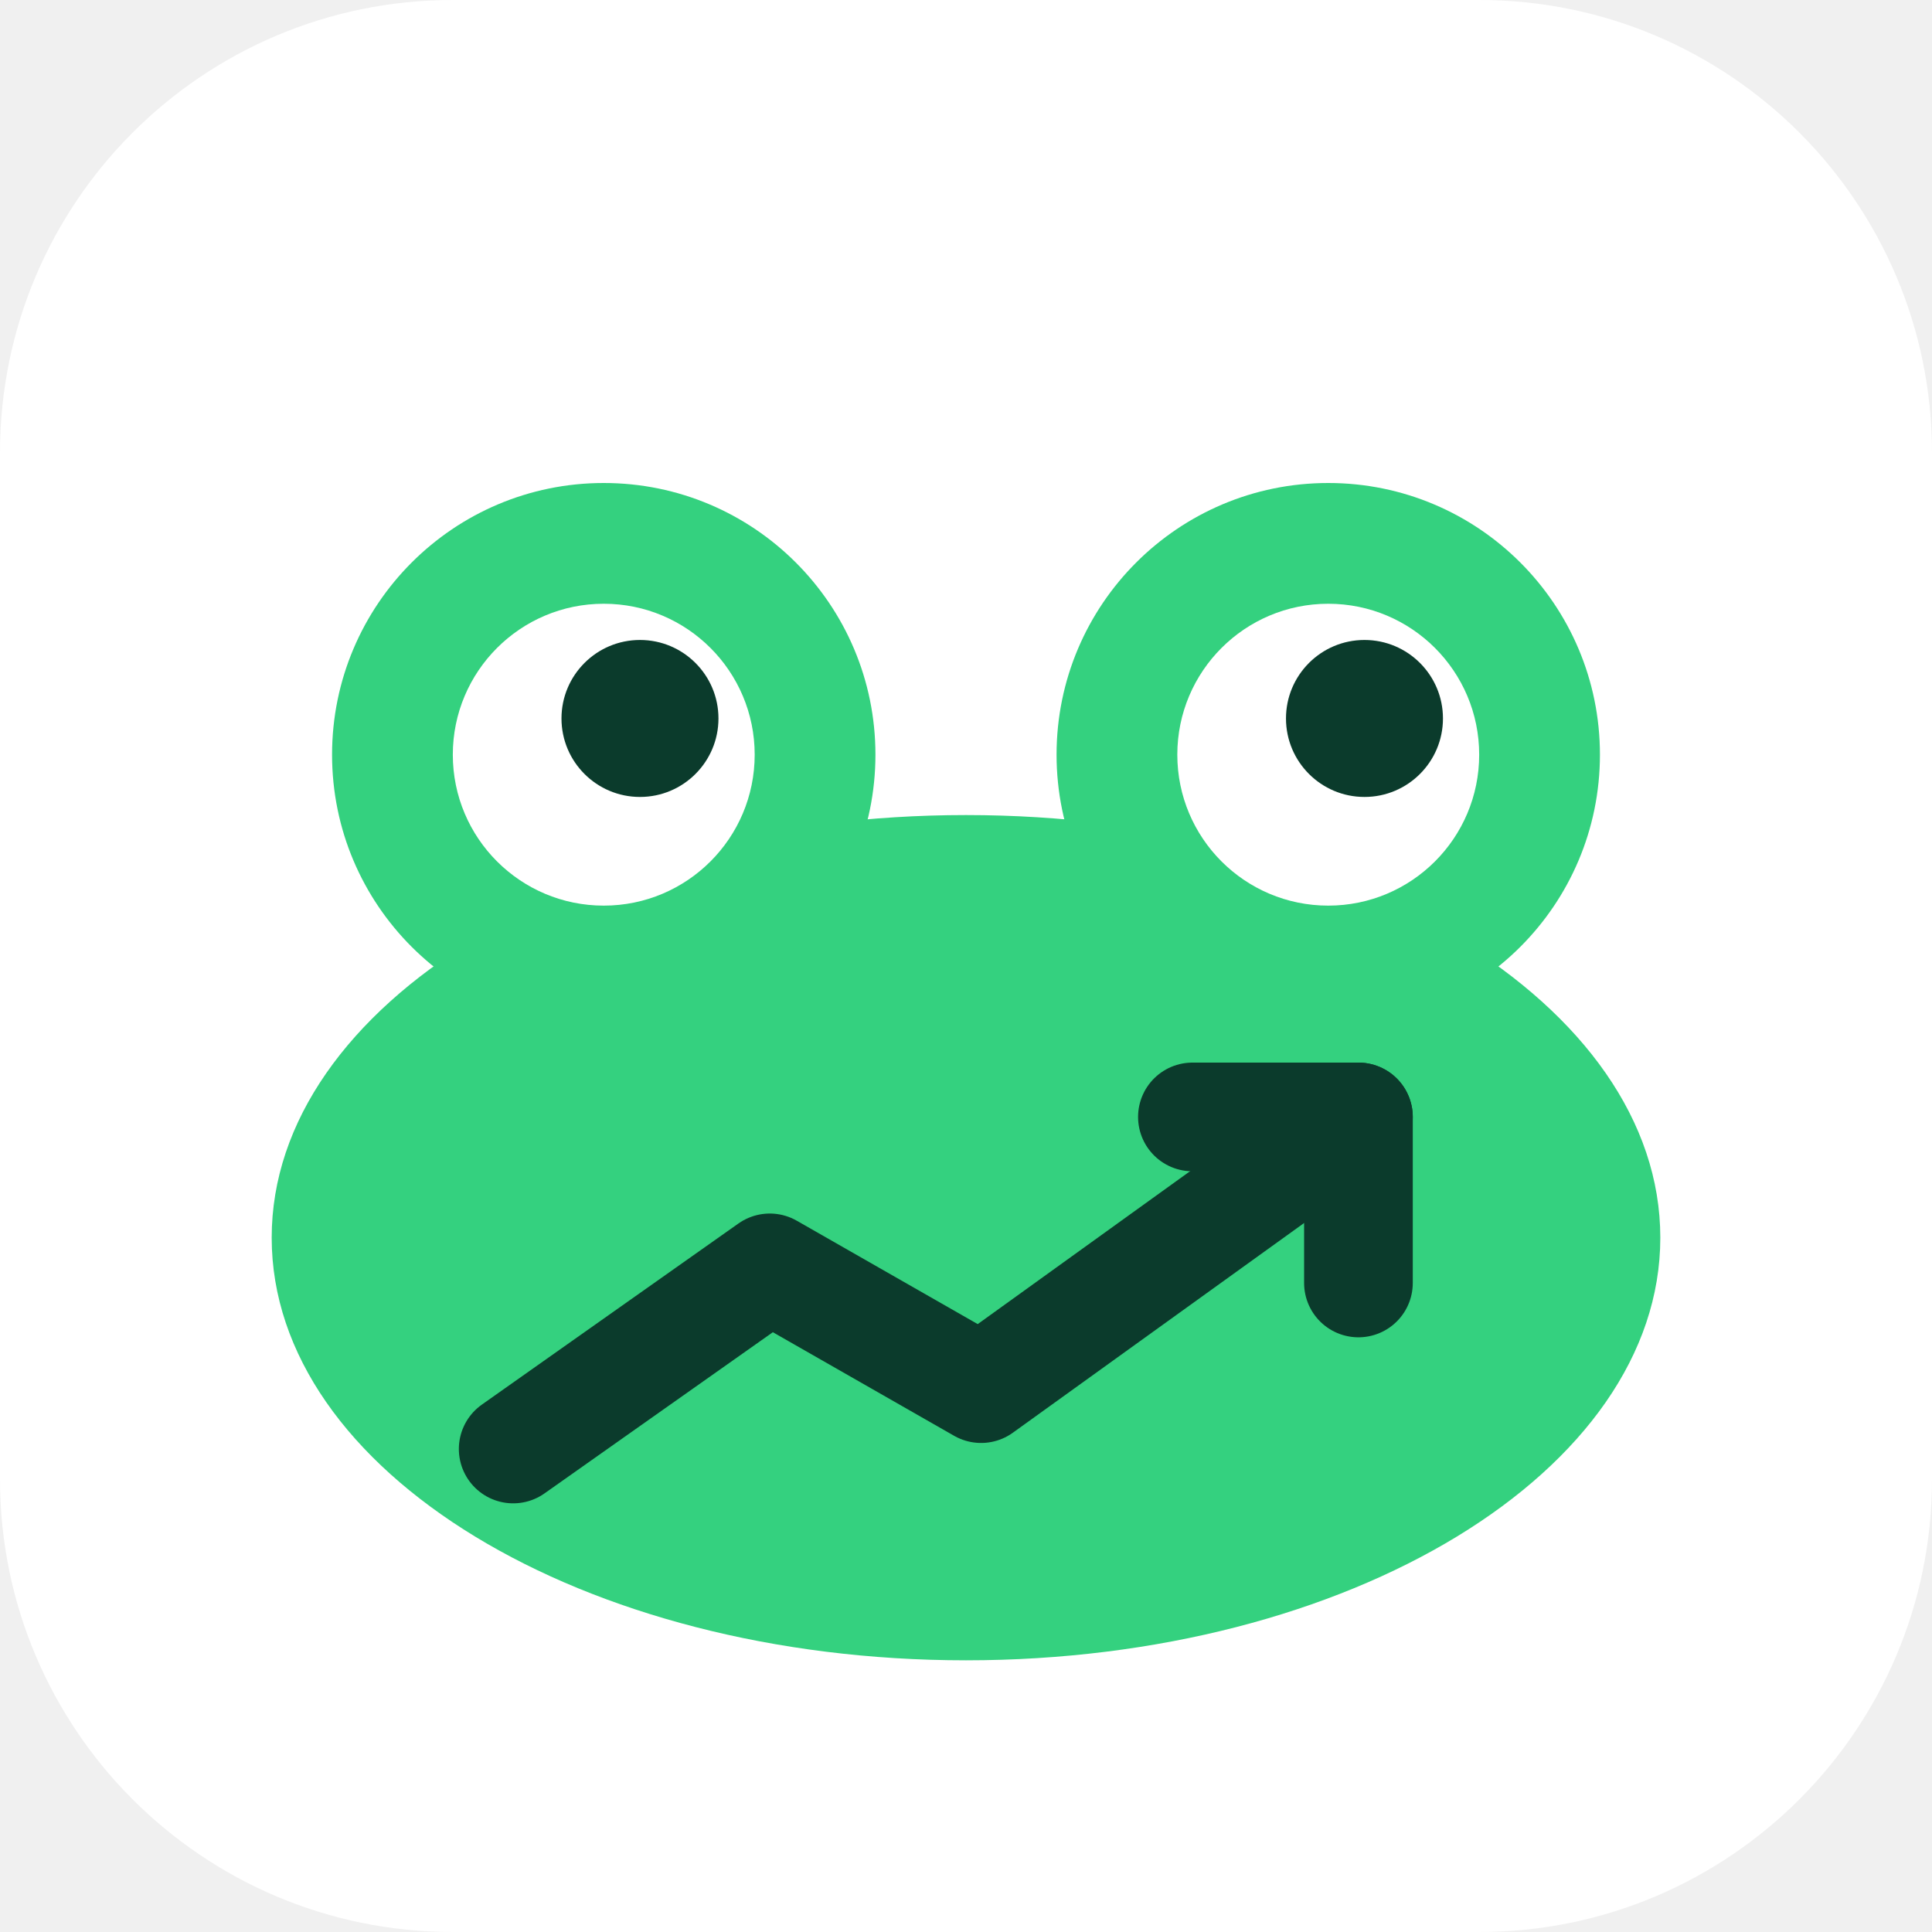
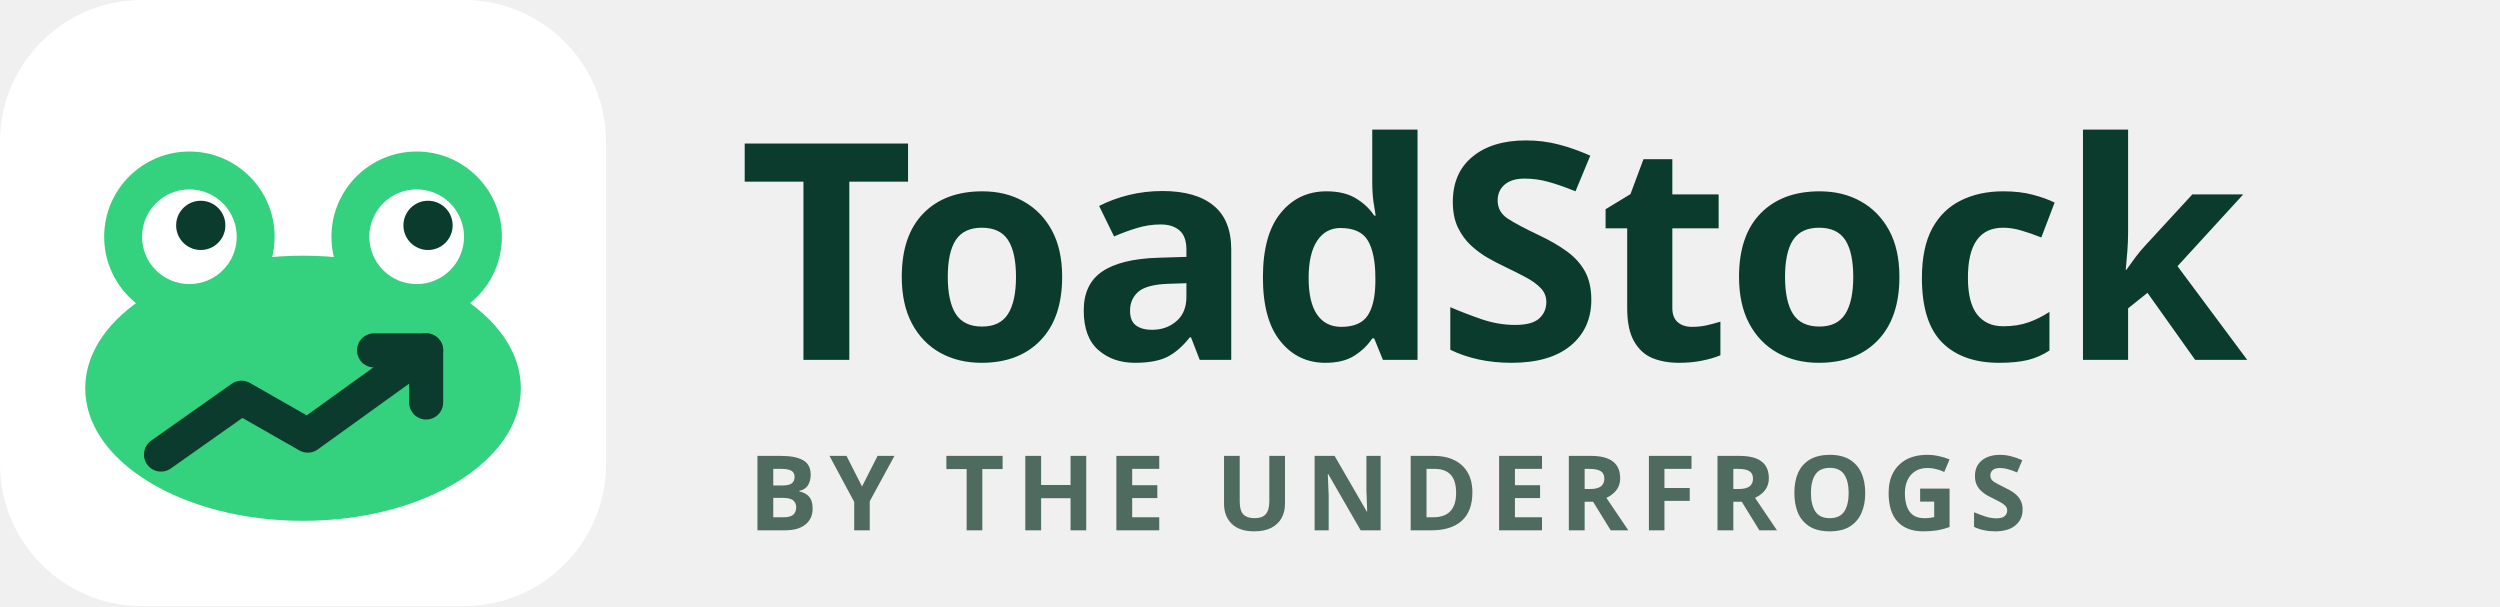
- <svg xmlns="http://www.w3.org/2000/svg" viewBox="0 0 64 64" role="img" aria-label="Leapfrog">
+ <svg xmlns="http://www.w3.org/2000/svg" viewBox="0 0 264 64" role="img" aria-label="ToadStock by The UnderFrogs">
  <rect width="64" height="64" rx="15" fill="#FFFFFF" />
  <g fill="#34D17F">
    <ellipse cx="32" cy="41" rx="23" ry="14" />
    <circle cx="20" cy="25" r="9" />
    <circle cx="44" cy="25" r="9" />
  </g>
  <g fill="#FFFFFF">
    <circle cx="20" cy="25" r="5" />
    <circle cx="44" cy="25" r="5" />
  </g>
  <g fill="#0B3B2C">
    <circle cx="21.2" cy="23.8" r="2.6" />
    <circle cx="45.2" cy="23.8" r="2.6" />
  </g>
  <g fill="none" stroke="#0B3B2C" stroke-width="3.6" stroke-linecap="round" stroke-linejoin="round">
    <polyline points="17,48 25.5,42 32.5,46 45,37" />
    <polyline points="39.5,37 45,37 45,42.5" />
  </g>
+   <text x="78" y="38" font-family="'Bricolage Grotesque', 'Segoe UI', system-ui, sans-serif" font-size="32" font-weight="800" letter-spacing="-0.5" fill="#0B3B2C">ToadStock</text>
+   <text x="79" y="56" font-family="'Bricolage Grotesque', 'Segoe UI', system-ui, sans-serif" font-size="11" font-weight="600" letter-spacing="1.2" fill="#4F6B60">BY THE UNDERFROGS</text>
</svg>
